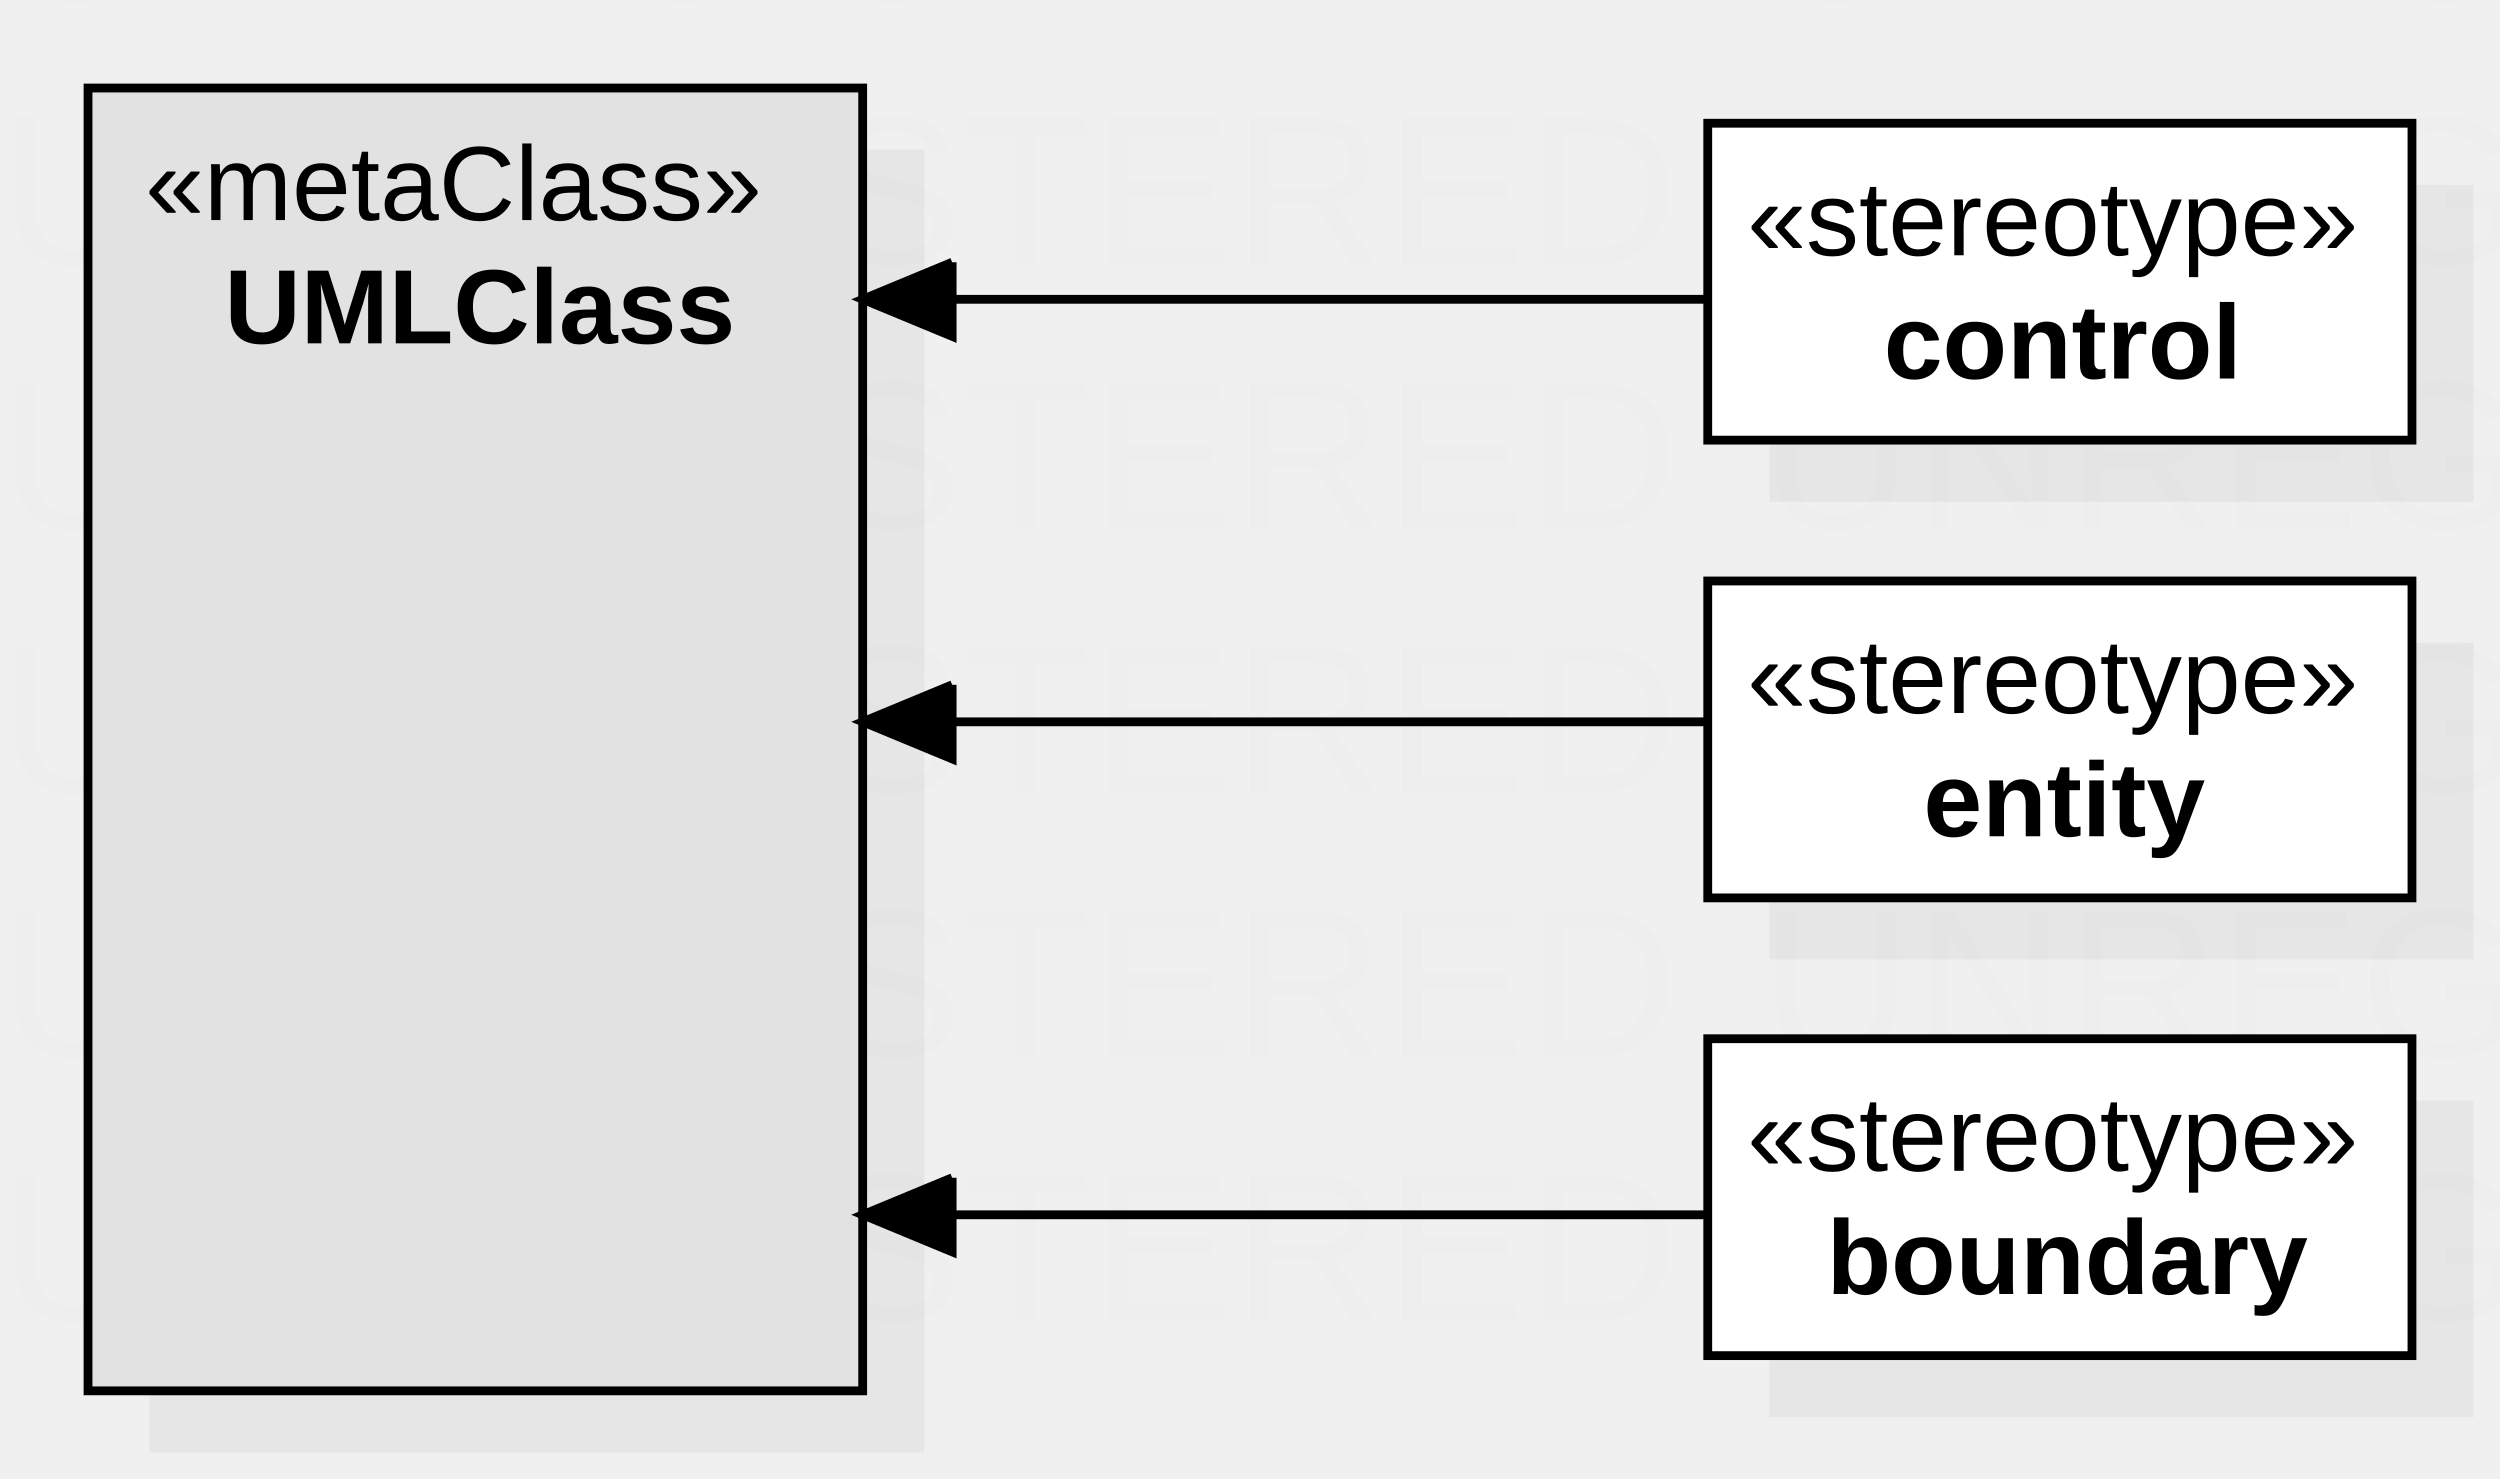
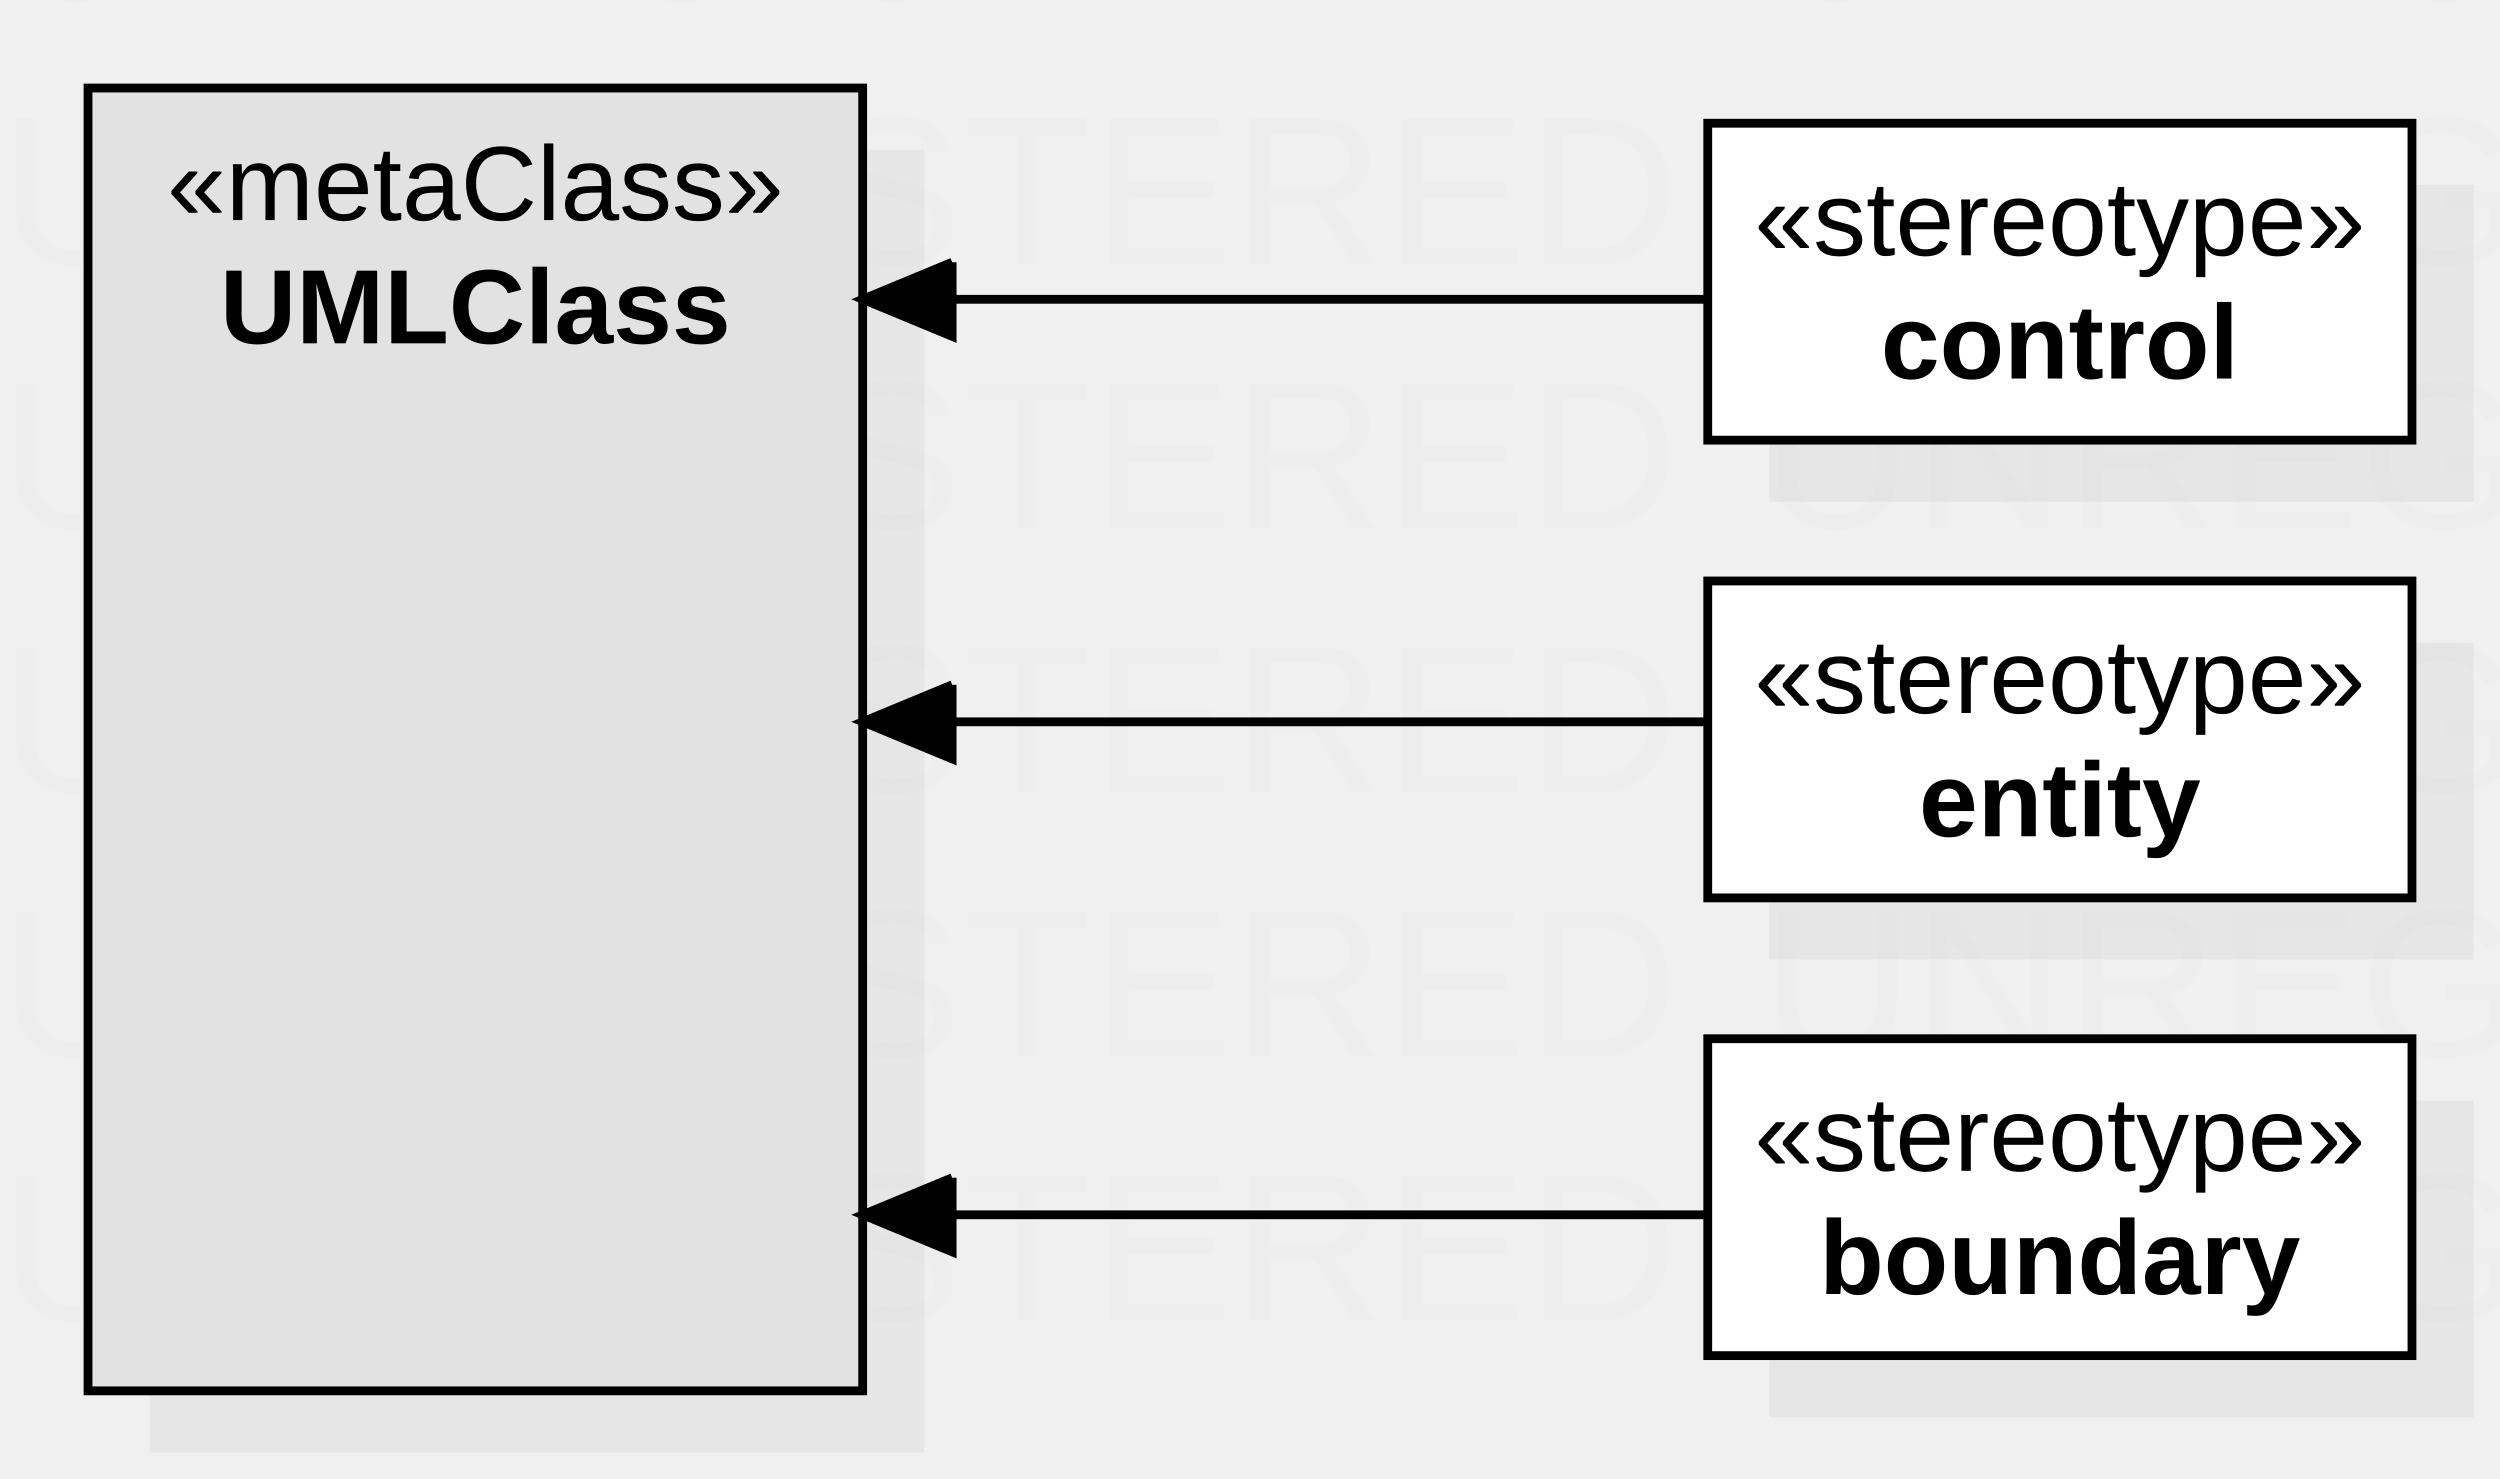
<svg xmlns="http://www.w3.org/2000/svg" version="1.1" width="284" height="168">
  <defs />
  <g>
    <text fill="#eeeeee" stroke="none" font-family="Arial" font-size="24px" font-style="normal" font-weight="normal" text-decoration="none" x="0" y="0">UNREGISTERED</text>
    <text fill="#eeeeee" stroke="none" font-family="Arial" font-size="24px" font-style="normal" font-weight="normal" text-decoration="none" x="0" y="30">UNREGISTERED</text>
    <text fill="#eeeeee" stroke="none" font-family="Arial" font-size="24px" font-style="normal" font-weight="normal" text-decoration="none" x="0" y="60">UNREGISTERED</text>
    <text fill="#eeeeee" stroke="none" font-family="Arial" font-size="24px" font-style="normal" font-weight="normal" text-decoration="none" x="0" y="90">UNREGISTERED</text>
    <text fill="#eeeeee" stroke="none" font-family="Arial" font-size="24px" font-style="normal" font-weight="normal" text-decoration="none" x="0" y="120">UNREGISTERED</text>
    <text fill="#eeeeee" stroke="none" font-family="Arial" font-size="24px" font-style="normal" font-weight="normal" text-decoration="none" x="0" y="150">UNREGISTERED</text>
    <text fill="#eeeeee" stroke="none" font-family="Arial" font-size="24px" font-style="normal" font-weight="normal" text-decoration="none" x="200" y="0">UNREGISTERED</text>
    <text fill="#eeeeee" stroke="none" font-family="Arial" font-size="24px" font-style="normal" font-weight="normal" text-decoration="none" x="200" y="30">UNREGISTERED</text>
    <text fill="#eeeeee" stroke="none" font-family="Arial" font-size="24px" font-style="normal" font-weight="normal" text-decoration="none" x="200" y="60">UNREGISTERED</text>
    <text fill="#eeeeee" stroke="none" font-family="Arial" font-size="24px" font-style="normal" font-weight="normal" text-decoration="none" x="200" y="90">UNREGISTERED</text>
    <text fill="#eeeeee" stroke="none" font-family="Arial" font-size="24px" font-style="normal" font-weight="normal" text-decoration="none" x="200" y="120">UNREGISTERED</text>
    <text fill="#eeeeee" stroke="none" font-family="Arial" font-size="24px" font-style="normal" font-weight="normal" text-decoration="none" x="200" y="150">UNREGISTERED</text>
    <g transform="translate(-18,-18) scale(1,1)">
      <rect fill="#C0C0C0" stroke="none" x="219" y="91" width="80" height="36" opacity="0.2" />
    </g>
    <g transform="translate(-18,-18) scale(1,1)">
      <rect fill="#ffffff" stroke="none" x="212" y="84" width="80" height="36" />
    </g>
    <g transform="translate(-18,-18) scale(1,1)">
      <path fill="none" stroke="#000000" d="M 212 84 L 292 84 L 292 120 L 212 120 L 212 84 Z Z" stroke-miterlimit="10" />
    </g>
    <g transform="translate(-18,-18) scale(1,1)">
      <g>
        <path fill="none" stroke="none" />
-         <text fill="#000000" stroke="none" font-family="Arial" font-size="12px" font-style="normal" font-weight="normal" text-decoration="none" x="216.5" y="99">«stereotype»</text>
+         <text fill="#000000" stroke="none" font-family="Arial" font-size="12px" font-style="normal" font-weight="normal" text-decoration="none" x="217.31" y="99">«stereotype»</text>
      </g>
    </g>
    <g transform="translate(-18,-18) scale(1,1)">
      <g>
        <path fill="none" stroke="none" />
-         <text fill="#000000" stroke="none" font-family="Arial" font-size="12px" font-style="normal" font-weight="bold" text-decoration="none" x="236.5" y="113">entity</text>
+         <text fill="#000000" stroke="none" font-family="Arial" font-size="12px" font-style="normal" font-weight="bold" text-decoration="none" x="235.998" y="113">entity</text>
      </g>
    </g>
    <g transform="translate(-18,-18) scale(1,1)">
      <rect fill="#C0C0C0" stroke="none" x="35" y="35" width="88" height="148" opacity="0.2" />
    </g>
    <g transform="translate(-18,-18) scale(1,1)">
      <rect fill="#e2e2e2" stroke="none" x="28" y="28" width="88" height="148" />
    </g>
    <g transform="translate(-18,-18) scale(1,1)">
      <path fill="none" stroke="#000000" d="M 28 28 L 116 28 L 116 176 L 28 176 L 28 28 Z Z" stroke-miterlimit="10" />
    </g>
    <g transform="translate(-18,-18) scale(1,1)">
      <g>
        <path fill="none" stroke="none" />
-         <text fill="#000000" stroke="none" font-family="Arial" font-size="12px" font-style="normal" font-weight="normal" text-decoration="none" x="34.5" y="43">«metaClass»</text>
+         <text fill="#000000" stroke="none" font-family="Arial" font-size="12px" font-style="normal" font-weight="normal" text-decoration="none" x="36.984" y="43">«metaClass»</text>
      </g>
    </g>
    <g transform="translate(-18,-18) scale(1,1)">
      <g>
        <path fill="none" stroke="none" />
-         <text fill="#000000" stroke="none" font-family="Arial" font-size="12px" font-style="normal" font-weight="bold" text-decoration="none" x="43.5" y="57">UMLClass</text>
+         <text fill="#000000" stroke="none" font-family="Arial" font-size="12px" font-style="normal" font-weight="bold" text-decoration="none" x="42.993" y="57">UMLClass</text>
      </g>
    </g>
    <g transform="translate(-18,-18) scale(1,1)">
      <path fill="none" stroke="#000000" d="M 212 100 L 116 100" stroke-miterlimit="10" />
    </g>
    <g transform="translate(-18,-18) scale(1,1)">
      <path fill="#000000" stroke="none" d="M 126.163 95.79 L 116 100 L 126.163 104.21" />
    </g>
    <g transform="translate(-18,-18) scale(1,1)">
      <path fill="none" stroke="#000000" d="M 126.163 95.79 L 116 100 L 126.163 104.21 L 126.163 95.79" stroke-miterlimit="10" />
    </g>
    <g transform="translate(-18,-18) scale(1,1)">
      <rect fill="#C0C0C0" stroke="none" x="219" y="39" width="80" height="36" opacity="0.2" />
    </g>
    <g transform="translate(-18,-18) scale(1,1)">
      <rect fill="#ffffff" stroke="none" x="212" y="32" width="80" height="36" />
    </g>
    <g transform="translate(-18,-18) scale(1,1)">
      <path fill="none" stroke="#000000" d="M 212 32 L 292 32 L 292 68 L 212 68 L 212 32 Z Z" stroke-miterlimit="10" />
    </g>
    <g transform="translate(-18,-18) scale(1,1)">
      <g>
        <path fill="none" stroke="none" />
-         <text fill="#000000" stroke="none" font-family="Arial" font-size="12px" font-style="normal" font-weight="normal" text-decoration="none" x="216.5" y="47">«stereotype»</text>
+         <text fill="#000000" stroke="none" font-family="Arial" font-size="12px" font-style="normal" font-weight="normal" text-decoration="none" x="217.31" y="47">«stereotype»</text>
      </g>
    </g>
    <g transform="translate(-18,-18) scale(1,1)">
      <g>
        <path fill="none" stroke="none" />
-         <text fill="#000000" stroke="none" font-family="Arial" font-size="12px" font-style="normal" font-weight="bold" text-decoration="none" x="232" y="61">control</text>
+         <text fill="#000000" stroke="none" font-family="Arial" font-size="12px" font-style="normal" font-weight="bold" text-decoration="none" x="231.668" y="61">control</text>
      </g>
    </g>
    <g transform="translate(-18,-18) scale(1,1)">
      <path fill="none" stroke="#000000" d="M 212 52 L 116 52" stroke-miterlimit="10" />
    </g>
    <g transform="translate(-18,-18) scale(1,1)">
      <path fill="#000000" stroke="none" d="M 126.163 47.79 L 116 52 L 126.163 56.21" />
    </g>
    <g transform="translate(-18,-18) scale(1,1)">
      <path fill="none" stroke="#000000" d="M 126.163 47.79 L 116 52 L 126.163 56.21 L 126.163 47.79" stroke-miterlimit="10" />
    </g>
    <g transform="translate(-18,-18) scale(1,1)">
      <rect fill="#C0C0C0" stroke="none" x="219" y="143" width="80" height="36" opacity="0.2" />
    </g>
    <g transform="translate(-18,-18) scale(1,1)">
      <rect fill="#ffffff" stroke="none" x="212" y="136" width="80" height="36" />
    </g>
    <g transform="translate(-18,-18) scale(1,1)">
      <path fill="none" stroke="#000000" d="M 212 136 L 292 136 L 292 172 L 212 172 L 212 136 Z Z" stroke-miterlimit="10" />
    </g>
    <g transform="translate(-18,-18) scale(1,1)">
      <g>
        <path fill="none" stroke="none" />
-         <text fill="#000000" stroke="none" font-family="Arial" font-size="12px" font-style="normal" font-weight="normal" text-decoration="none" x="216.5" y="151">«stereotype»</text>
+         <text fill="#000000" stroke="none" font-family="Arial" font-size="12px" font-style="normal" font-weight="normal" text-decoration="none" x="217.31" y="151">«stereotype»</text>
      </g>
    </g>
    <g transform="translate(-18,-18) scale(1,1)">
      <g>
        <path fill="none" stroke="none" />
-         <text fill="#000000" stroke="none" font-family="Arial" font-size="12px" font-style="normal" font-weight="bold" text-decoration="none" x="225.5" y="165">boundary</text>
+         <text fill="#000000" stroke="none" font-family="Arial" font-size="12px" font-style="normal" font-weight="bold" text-decoration="none" x="224.666" y="165">boundary</text>
      </g>
    </g>
    <g transform="translate(-18,-18) scale(1,1)">
      <path fill="none" stroke="#000000" d="M 212 156 L 116 156" stroke-miterlimit="10" />
    </g>
    <g transform="translate(-18,-18) scale(1,1)">
      <path fill="#000000" stroke="none" d="M 126.163 151.79 L 116 156 L 126.163 160.21" />
    </g>
    <g transform="translate(-18,-18) scale(1,1)">
      <path fill="none" stroke="#000000" d="M 126.163 151.79 L 116 156 L 126.163 160.21 L 126.163 151.79" stroke-miterlimit="10" />
    </g>
  </g>
</svg>
